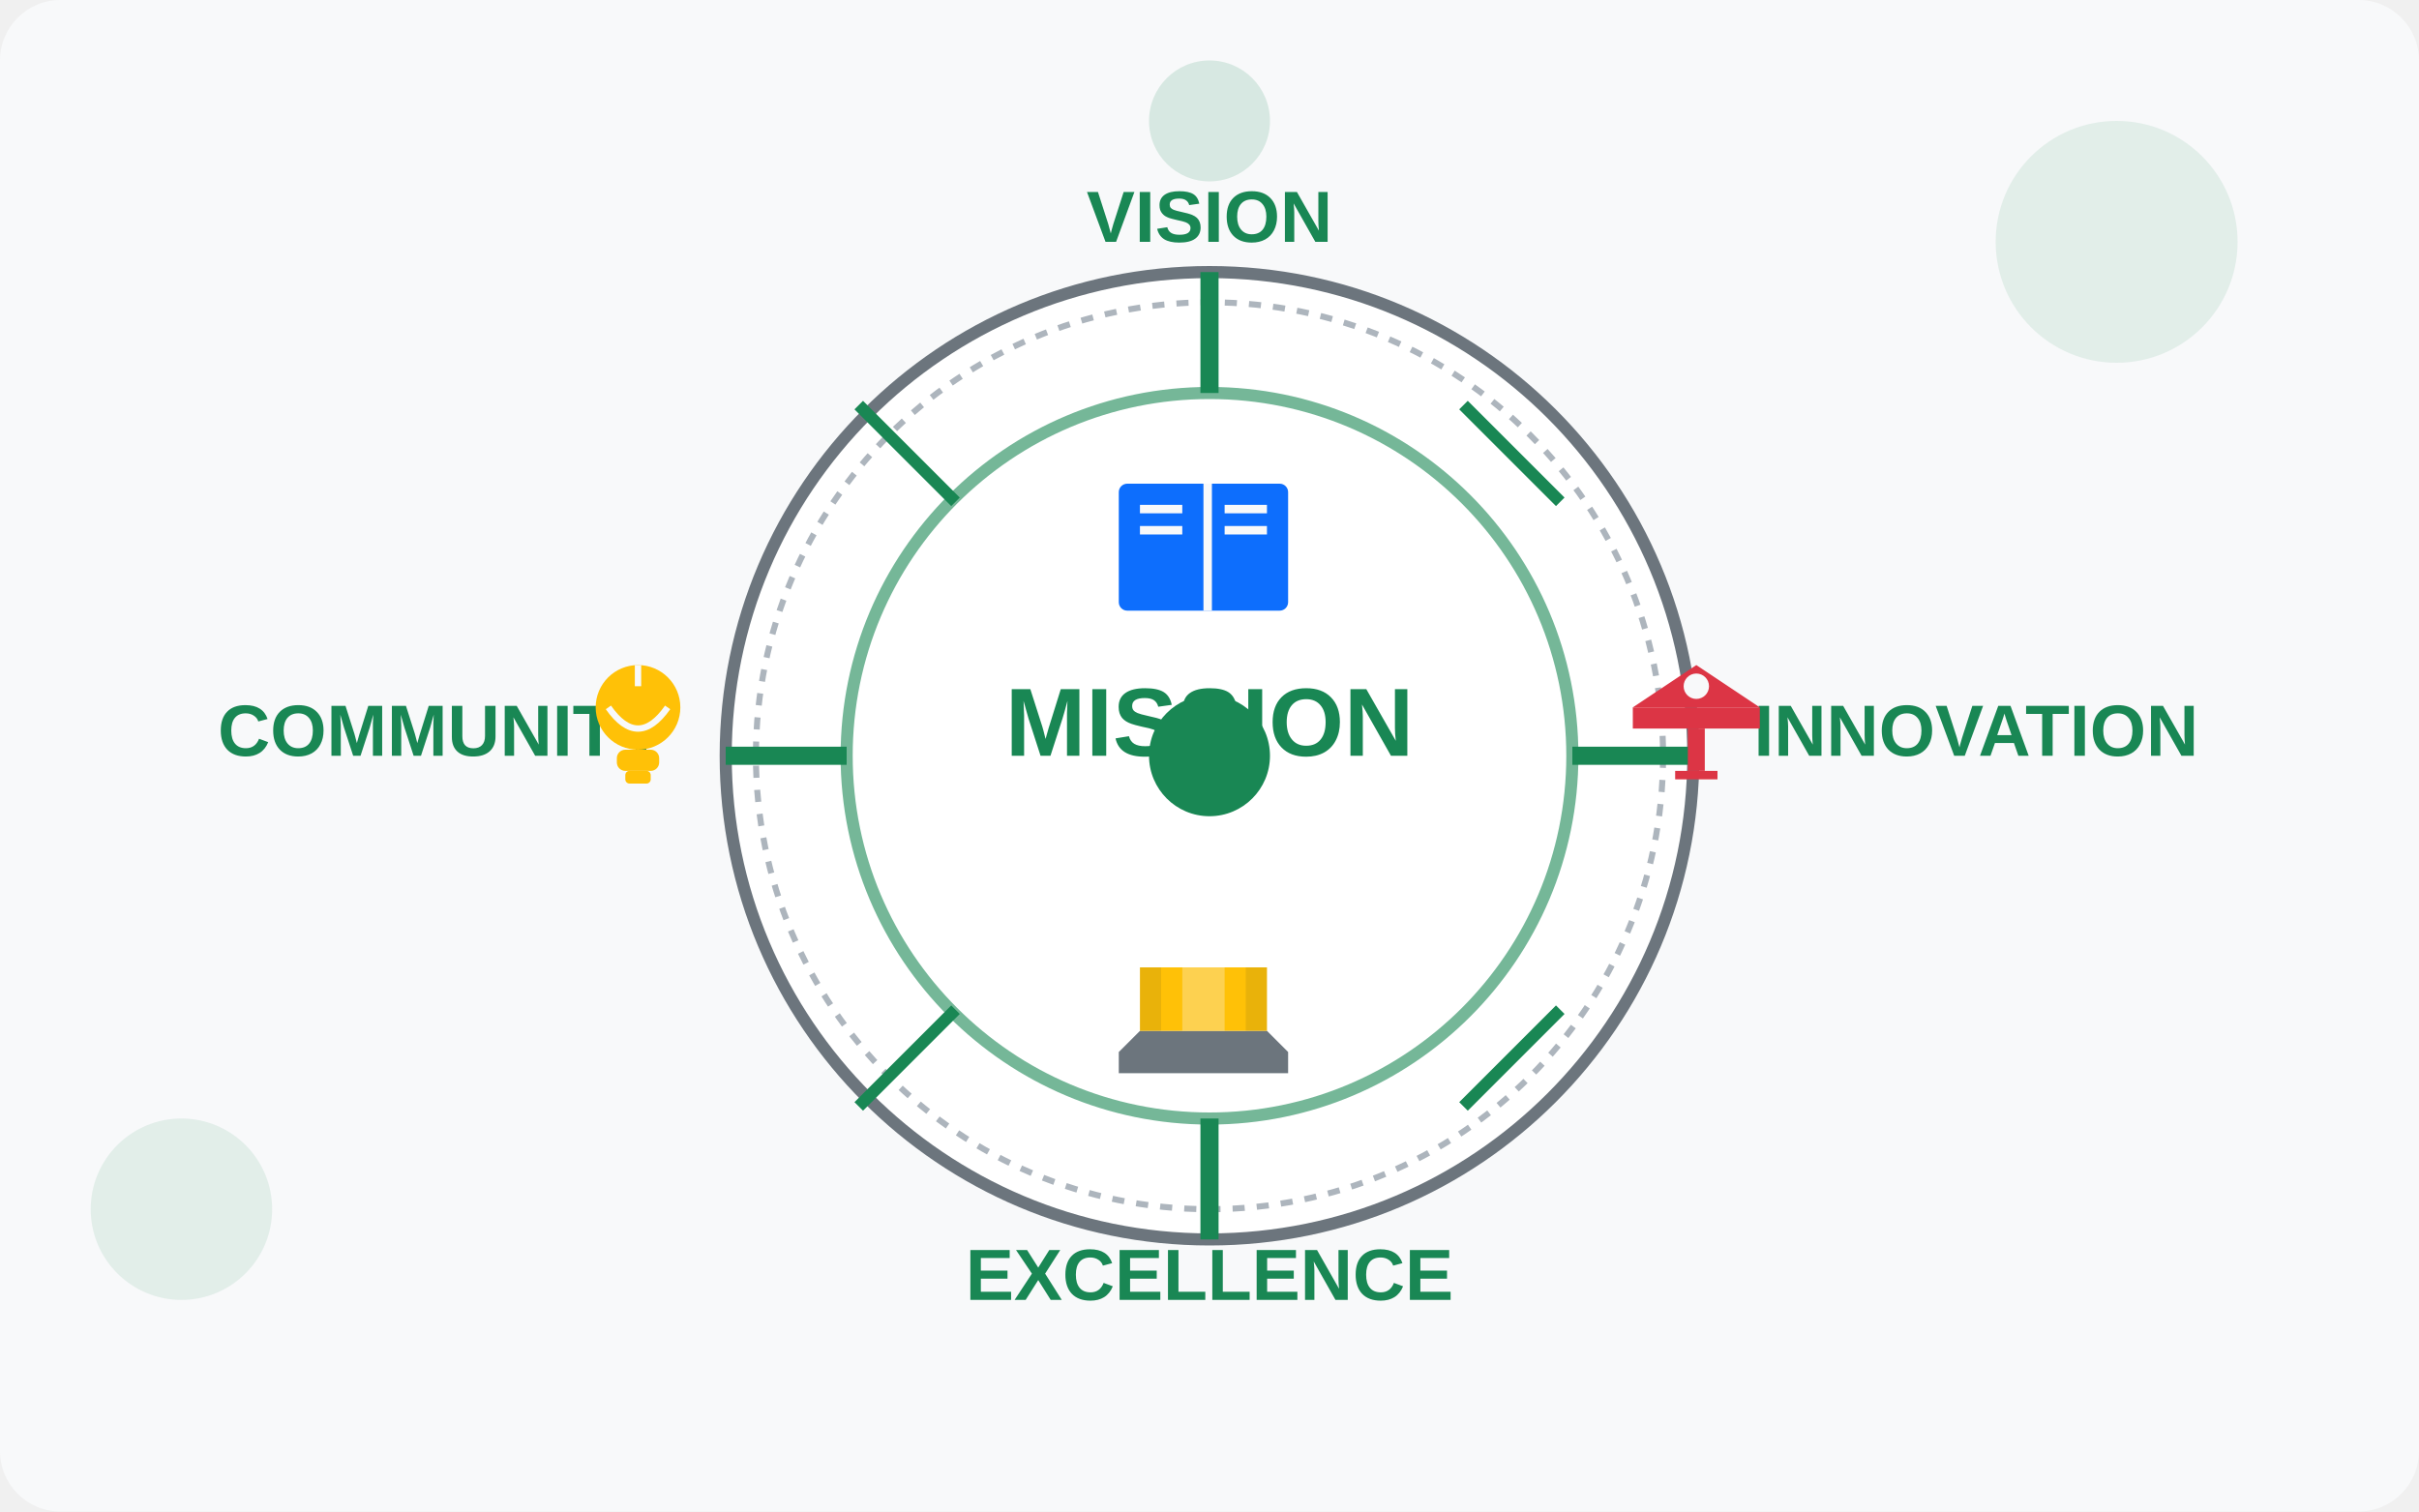
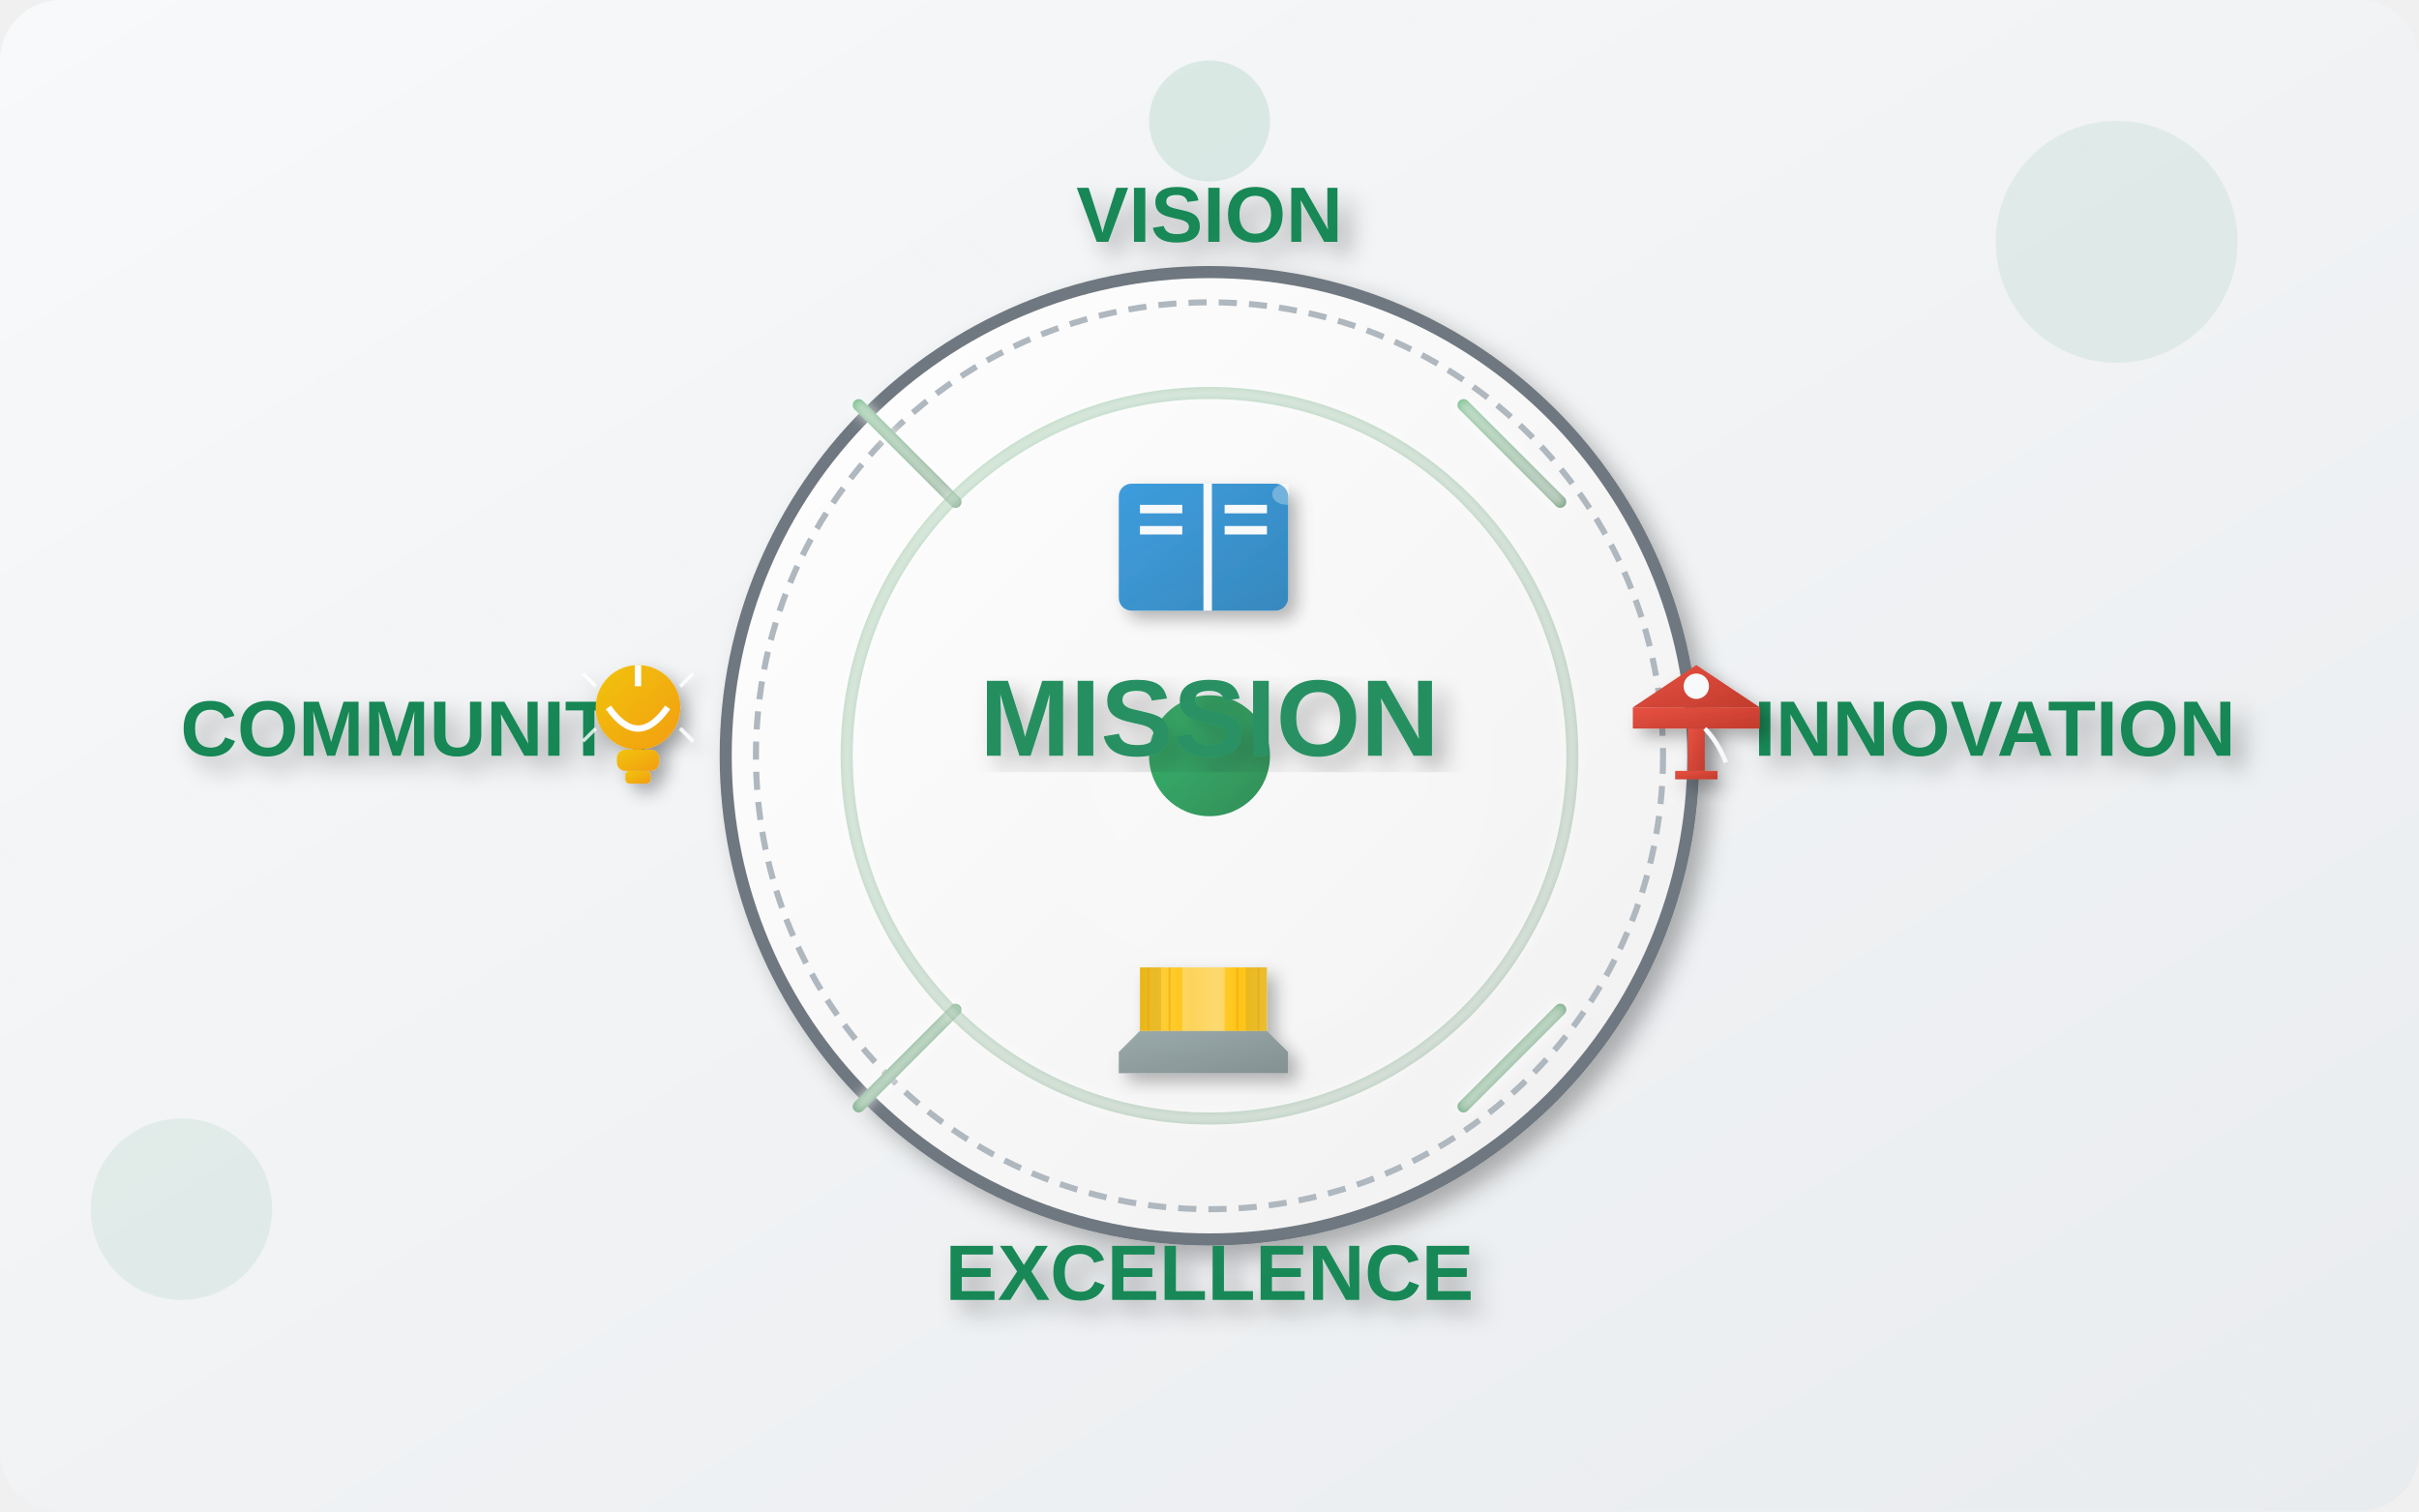
<svg xmlns="http://www.w3.org/2000/svg" viewBox="0 0 400 250" width="400" height="250">
-   <rect x="0" y="0" width="400" height="250" fill="#f8f9fa" rx="10" ry="10" />
-   <circle cx="350" cy="40" r="20" fill="#198754" opacity="0.1" />
-   <circle cx="30" cy="200" r="15" fill="#198754" opacity="0.1" />
-   <circle cx="200" cy="20" r="10" fill="#198754" opacity="0.15" />
-   <circle cx="200" cy="125" r="80" fill="white" stroke="#6c757d" stroke-width="2" />
-   <circle cx="200" cy="125" r="75" fill="white" stroke="#adb5bd" stroke-width="1" stroke-dasharray="2,2" />
-   <circle cx="200" cy="125" r="10" fill="#198754" />
-   <line x1="200" y1="45" x2="200" y2="65" stroke="#198754" stroke-width="3" />
-   <line x1="200" y1="185" x2="200" y2="205" stroke="#198754" stroke-width="3" />
-   <line x1="120" y1="125" x2="140" y2="125" stroke="#198754" stroke-width="3" />
-   <line x1="260" y1="125" x2="280" y2="125" stroke="#198754" stroke-width="3" />
-   <text x="200" y="40" font-family="Arial, sans-serif" font-size="12" font-weight="bold" text-anchor="middle" fill="#198754">VISION</text>
-   <text x="200" y="215" font-family="Arial, sans-serif" font-size="12" font-weight="bold" text-anchor="middle" fill="#198754">EXCELLENCE</text>
-   <text x="110" y="125" font-family="Arial, sans-serif" font-size="12" font-weight="bold" text-anchor="end" alignment-baseline="middle" fill="#198754">COMMUNITY</text>
-   <text x="290" y="125" font-family="Arial, sans-serif" font-size="12" font-weight="bold" text-anchor="start" alignment-baseline="middle" fill="#198754">INNOVATION</text>
-   <line x1="142" y1="67" x2="158" y2="83" stroke="#198754" stroke-width="2" />
-   <line x1="142" y1="183" x2="158" y2="167" stroke="#198754" stroke-width="2" />
-   <line x1="242" y1="183" x2="258" y2="167" stroke="#198754" stroke-width="2" />
-   <line x1="242" y1="67" x2="258" y2="83" stroke="#198754" stroke-width="2" />
-   <g transform="translate(185, 80) scale(0.7)">
-     <rect x="0" y="0" width="40" height="30" fill="#0d6efd" rx="2" ry="2" />
+   <defs>
+     <linearGradient id="backgroundGradient" x1="0%" y1="0%" x2="100%" y2="100%">
+       <stop offset="0%" stop-color="#f8f9fa" />
+       <stop offset="100%" stop-color="#e9ecef" />
+     </linearGradient>
+     <linearGradient id="compassGradient" x1="0%" y1="0%" x2="100%" y2="100%">
+       <stop offset="0%" stop-color="#ffffff" />
+       <stop offset="100%" stop-color="#f0f0f0" />
+     </linearGradient>
+     <linearGradient id="primaryGradient" x1="0%" y1="0%" x2="100%" y2="100%">
+       <stop offset="0%" stop-color="#27ae60" />
+       <stop offset="100%" stop-color="#1e8449" />
+     </linearGradient>
+     <linearGradient id="bookGradient" x1="0%" y1="0%" x2="100%" y2="100%">
+       <stop offset="0%" stop-color="#3498db" />
+       <stop offset="100%" stop-color="#2980b9" />
+     </linearGradient>
+     <linearGradient id="capGradient" x1="0%" y1="0%" x2="100%" y2="100%">
+       <stop offset="0%" stop-color="#e74c3c" />
+       <stop offset="100%" stop-color="#c0392b" />
+     </linearGradient>
+     <linearGradient id="bulbGradient" x1="0%" y1="0%" x2="100%" y2="100%">
+       <stop offset="0%" stop-color="#f1c40f" />
+       <stop offset="100%" stop-color="#f39c12" />
+     </linearGradient>
+     <linearGradient id="pencilGradient" x1="0%" y1="0%" x2="100%" y2="100%">
+       <stop offset="0%" stop-color="#95a5a6" />
+       <stop offset="100%" stop-color="#7f8c8d" />
+     </linearGradient>
+     <filter id="dropShadow" x="-20%" y="-20%" width="140%" height="140%">
+       <feGaussianBlur in="SourceAlpha" stdDeviation="2" />
+       <feOffset dx="2" dy="2" result="offsetblur" />
+       <feComponentTransfer>
+         <feFuncA type="linear" slope="0.3" />
+       </feComponentTransfer>
+       <feMerge>
+         <feMergeNode />
+         <feMergeNode in="SourceGraphic" />
+       </feMerge>
+     </filter>
+     <filter id="innerGlow" x="-20%" y="-20%" width="140%" height="140%">
+       <feGaussianBlur in="SourceGraphic" stdDeviation="1" result="blur" />
+       <feFlood flood-color="#ffffff" flood-opacity="0.7" result="glow" />
+       <feComposite in="glow" in2="blur" operator="in" result="softGlow" />
+       <feComposite in="softGlow" in2="SourceGraphic" operator="over" />
+     </filter>
+     <pattern id="texture" patternUnits="userSpaceOnUse" width="100" height="100" patternTransform="scale(0.5)">
+       <rect width="100" height="100" fill="#ffffff" opacity="0" />
+       <path d="M0,0 L10,10 M20,0 L30,10 M40,0 L50,10 M60,0 L70,10 M80,0 L90,10               M0,20 L10,30 M20,20 L30,30 M40,20 L50,30 M60,20 L70,30 M80,20 L90,30               M0,40 L10,50 M20,40 L30,50 M40,40 L50,50 M60,40 L70,50 M80,40 L90,50               M0,60 L10,70 M20,60 L30,70 M40,60 L50,70 M60,60 L70,70 M80,60 L90,70               M0,80 L10,90 M20,80 L30,90 M40,80 L50,90 M60,80 L70,90 M80,80 L90,90" stroke="#f0f0f0" stroke-width="0.3" />
+     </pattern>
+   </defs>
+   <rect x="0" y="0" width="400" height="250" fill="url(#backgroundGradient)" rx="10" ry="10" />
+   <rect x="0" y="0" width="400" height="250" fill="url(#texture)" opacity="0.05" rx="10" ry="10" />
+   <circle cx="350" cy="40" r="20" fill="#198754" opacity="0.08">
+     <animate attributeName="r" values="20;22;20" dur="8s" repeatCount="indefinite" />
+     <animate attributeName="opacity" values="0.08;0.05;0.08" dur="8s" repeatCount="indefinite" />
+   </circle>
+   <circle cx="30" cy="200" r="15" fill="#198754" opacity="0.08">
+     <animate attributeName="r" values="15;17;15" dur="8s" repeatCount="indefinite" begin="2s" />
+     <animate attributeName="opacity" values="0.08;0.05;0.08" dur="8s" repeatCount="indefinite" begin="2s" />
+   </circle>
+   <circle cx="200" cy="20" r="10" fill="#198754" opacity="0.12">
+     <animate attributeName="r" values="10;12;10" dur="8s" repeatCount="indefinite" begin="4s" />
+     <animate attributeName="opacity" values="0.12;0.08;0.12" dur="8s" repeatCount="indefinite" begin="4s" />
+   </circle>
+   <g filter="url(#dropShadow)">
+     <circle cx="200" cy="125" r="80" fill="url(#compassGradient)" stroke="#6c757d" stroke-width="2" />
+     <circle cx="200" cy="125" r="75" fill="none" stroke="#adb5bd" stroke-width="1" stroke-dasharray="3,2" />
+     <circle cx="200" cy="125" r="10" fill="url(#primaryGradient)">
+       <animate attributeName="r" values="10;11;10" dur="4s" repeatCount="indefinite" />
+     </circle>
+   </g>
+   <g filter="url(#innerGlow)">
+     <line x1="200" y1="45" x2="200" y2="65" stroke="url(#primaryGradient)" stroke-width="3" stroke-linecap="round" />
+     <line x1="200" y1="185" x2="200" y2="205" stroke="url(#primaryGradient)" stroke-width="3" stroke-linecap="round" />
+     <line x1="120" y1="125" x2="140" y2="125" stroke="url(#primaryGradient)" stroke-width="3" stroke-linecap="round" />
+     <line x1="260" y1="125" x2="280" y2="125" stroke="url(#primaryGradient)" stroke-width="3" stroke-linecap="round" />
+   </g>
+   <g filter="url(#dropShadow)">
+     <text x="200" y="40" font-family="Arial, sans-serif" font-size="13" font-weight="bold" text-anchor="middle" fill="#198754">VISION</text>
+     <text x="200" y="215" font-family="Arial, sans-serif" font-size="13" font-weight="bold" text-anchor="middle" fill="#198754">EXCELLENCE</text>
+     <text x="110" y="125" font-family="Arial, sans-serif" font-size="13" font-weight="bold" text-anchor="end" alignment-baseline="middle" fill="#198754">COMMUNITY</text>
+     <text x="290" y="125" font-family="Arial, sans-serif" font-size="13" font-weight="bold" text-anchor="start" alignment-baseline="middle" fill="#198754">INNOVATION</text>
+   </g>
+   <g filter="url(#innerGlow)">
+     <line x1="142" y1="67" x2="158" y2="83" stroke="url(#primaryGradient)" stroke-width="2" stroke-linecap="round" />
+     <line x1="142" y1="183" x2="158" y2="167" stroke="url(#primaryGradient)" stroke-width="2" stroke-linecap="round" />
+     <line x1="242" y1="183" x2="258" y2="167" stroke="url(#primaryGradient)" stroke-width="2" stroke-linecap="round" />
+     <line x1="242" y1="67" x2="258" y2="83" stroke="url(#primaryGradient)" stroke-width="2" stroke-linecap="round" />
+   </g>
+   <g transform="translate(185, 80) scale(0.7)" filter="url(#dropShadow)">
+     <rect x="0" y="0" width="40" height="30" fill="url(#bookGradient)" rx="3" ry="3" />
    <rect x="20" y="0" width="2" height="30" fill="#f8f9fa" />
    <rect x="5" y="5" width="10" height="2" fill="#f8f9fa" />
    <rect x="5" y="10" width="10" height="2" fill="#f8f9fa" />
    <rect x="25" y="5" width="10" height="2" fill="#f8f9fa" />
    <rect x="25" y="10" width="10" height="2" fill="#f8f9fa" />
+     <path d="M40,0 L40,5 C35,5 35,0 40,0" fill="#ffffff" opacity="0.3" />
  </g>
-   <g transform="translate(270, 110) scale(0.7)">
-     <rect x="0" y="10" width="30" height="5" fill="#dc3545" />
-     <polygon points="15,0 30,10 0,10" fill="#dc3545" />
+   <g transform="translate(270, 110) scale(0.7)" filter="url(#dropShadow)">
+     <rect x="0" y="10" width="30" height="5" fill="url(#capGradient)" />
+     <polygon points="15,0 30,10 0,10" fill="url(#capGradient)" />
    <circle cx="15" cy="5" r="3" fill="#f8f9fa" />
-     <rect x="13" y="15" width="4" height="10" fill="#dc3545" />
-     <rect x="10" y="25" width="10" height="2" fill="#dc3545" />
+     <rect x="13" y="15" width="4" height="10" fill="url(#capGradient)" />
+     <rect x="10" y="25" width="10" height="2" fill="url(#capGradient)" />
+     <path d="M17,15 Q20,18 22,23" stroke="#f8f9fa" stroke-width="1" fill="none">
+       <animate attributeName="d" values="M17,15 Q20,18 22,23;M17,15 Q19,20 20,25;M17,15 Q20,18 22,23" dur="3s" repeatCount="indefinite" />
+     </path>
  </g>
-   <g transform="translate(95, 110) scale(0.7)">
-     <circle cx="15" cy="10" r="10" fill="#ffc107" />
-     <rect x="10" y="20" width="10" height="5" fill="#ffc107" rx="2" ry="2" />
-     <rect x="12" y="25" width="6" height="3" fill="#ffc107" rx="1" ry="1" />
-     <path d="M8,10 Q15,20 22,10" stroke="#f8f9fa" stroke-width="1.5" fill="none" />
-     <line x1="15" y1="0" x2="15" y2="5" stroke="#f8f9fa" stroke-width="1.5" />
+   <g transform="translate(95, 110) scale(0.7)" filter="url(#dropShadow)">
+     <circle cx="15" cy="10" r="10" fill="url(#bulbGradient)" />
+     <rect x="10" y="20" width="10" height="5" fill="url(#bulbGradient)" rx="2" ry="2" />
+     <rect x="12" y="25" width="6" height="3" fill="url(#bulbGradient)" rx="1" ry="1" />
+     <path d="M8,10 Q15,20 22,10" stroke="#fff" stroke-width="1.5" fill="none" />
+     <line x1="15" y1="0" x2="15" y2="5" stroke="#fff" stroke-width="1.5" />
+     <g opacity="0.8">
+       <path d="M5,5 L2,2" stroke="#fff" stroke-width="0.8">
+         <animate attributeName="opacity" values="0.8;0.3;0.8" dur="3s" repeatCount="indefinite" />
+       </path>
+       <path d="M5,15 L2,18" stroke="#fff" stroke-width="0.8">
+         <animate attributeName="opacity" values="0.8;0.3;0.8" dur="3s" repeatCount="indefinite" begin="0.5s" />
+       </path>
+       <path d="M25,5 L28,2" stroke="#fff" stroke-width="0.8">
+         <animate attributeName="opacity" values="0.8;0.3;0.8" dur="3s" repeatCount="indefinite" begin="1s" />
+       </path>
+       <path d="M25,15 L28,18" stroke="#fff" stroke-width="0.8">
+         <animate attributeName="opacity" values="0.8;0.3;0.8" dur="3s" repeatCount="indefinite" begin="1.5s" />
+       </path>
+     </g>
  </g>
-   <g transform="translate(185, 160) scale(0.7)">
-     <polygon points="0,25 40,25 40,20 35,15 5,15 0,20" fill="#6c757d" />
-     <polygon points="5,15 35,15 35,0 5,0" fill="#ffc107" />
+   <g transform="translate(185, 160) scale(0.7)" filter="url(#dropShadow)">
+     <polygon points="0,25 40,25 40,20 35,15 5,15 0,20" fill="url(#pencilGradient)" />
+     <linearGradient id="woodTexture" x1="0%" y1="0%" x2="100%" y2="0%">
+       <stop offset="0%" stop-color="#ffc107" />
+       <stop offset="20%" stop-color="#ffca28" />
+       <stop offset="40%" stop-color="#ffc107" />
+       <stop offset="60%" stop-color="#ffca28" />
+       <stop offset="80%" stop-color="#ffc107" />
+       <stop offset="100%" stop-color="#ffca28" />
+     </linearGradient>
+     <polygon points="5,15 35,15 35,0 5,0" fill="url(#woodTexture)" />
    <polygon points="15,0 25,0 25,15 15,15" fill="#f8f9fa" opacity="0.3" />
    <polygon points="5,0 10,0 10,15 5,15" fill="#212529" opacity="0.1" />
    <polygon points="30,0 35,0 35,15 30,15" fill="#212529" opacity="0.1" />
+     <line x1="7" y1="0" x2="7" y2="15" stroke="#e5a000" stroke-width="0.5" opacity="0.5" />
+     <line x1="12" y1="0" x2="12" y2="15" stroke="#e5a000" stroke-width="0.5" opacity="0.5" />
+     <line x1="28" y1="0" x2="28" y2="15" stroke="#e5a000" stroke-width="0.5" opacity="0.5" />
+     <line x1="33" y1="0" x2="33" y2="15" stroke="#e5a000" stroke-width="0.5" opacity="0.5" />
  </g>
-   <text x="200" y="125" font-family="Arial, sans-serif" font-size="16" font-weight="bold" text-anchor="middle" fill="#198754">MISSION</text>
-   <circle cx="200" cy="125" r="60" fill="none" stroke="#198754" stroke-width="2" opacity="0.6">
-     <animate attributeName="r" values="60;65;60" dur="3s" repeatCount="indefinite" />
-     <animate attributeName="opacity" values="0.6;0.2;0.6" dur="3s" repeatCount="indefinite" />
+   <g filter="url(#dropShadow)">
+     <text x="200" y="125" font-family="Arial, sans-serif" font-size="18" font-weight="bold" text-anchor="middle" fill="#198754">MISSION</text>
+   </g>
+   <circle cx="200" cy="125" r="60" fill="none" stroke="url(#primaryGradient)" stroke-width="2" opacity="0.6" filter="url(#innerGlow)">
+     <animate attributeName="r" values="60;65;60" dur="4s" repeatCount="indefinite" />
+     <animate attributeName="opacity" values="0.6;0.2;0.6" dur="4s" repeatCount="indefinite" />
  </circle>
+   <radialGradient id="centerGlow" cx="50%" cy="50%" r="50%" fx="50%" fy="50%">
+     <stop offset="0%" stop-color="#ffffff" stop-opacity="0.15" />
+     <stop offset="100%" stop-color="#ffffff" stop-opacity="0" />
+   </radialGradient>
+   <circle cx="200" cy="125" r="100" fill="url(#centerGlow)" opacity="0.6" />
</svg>
